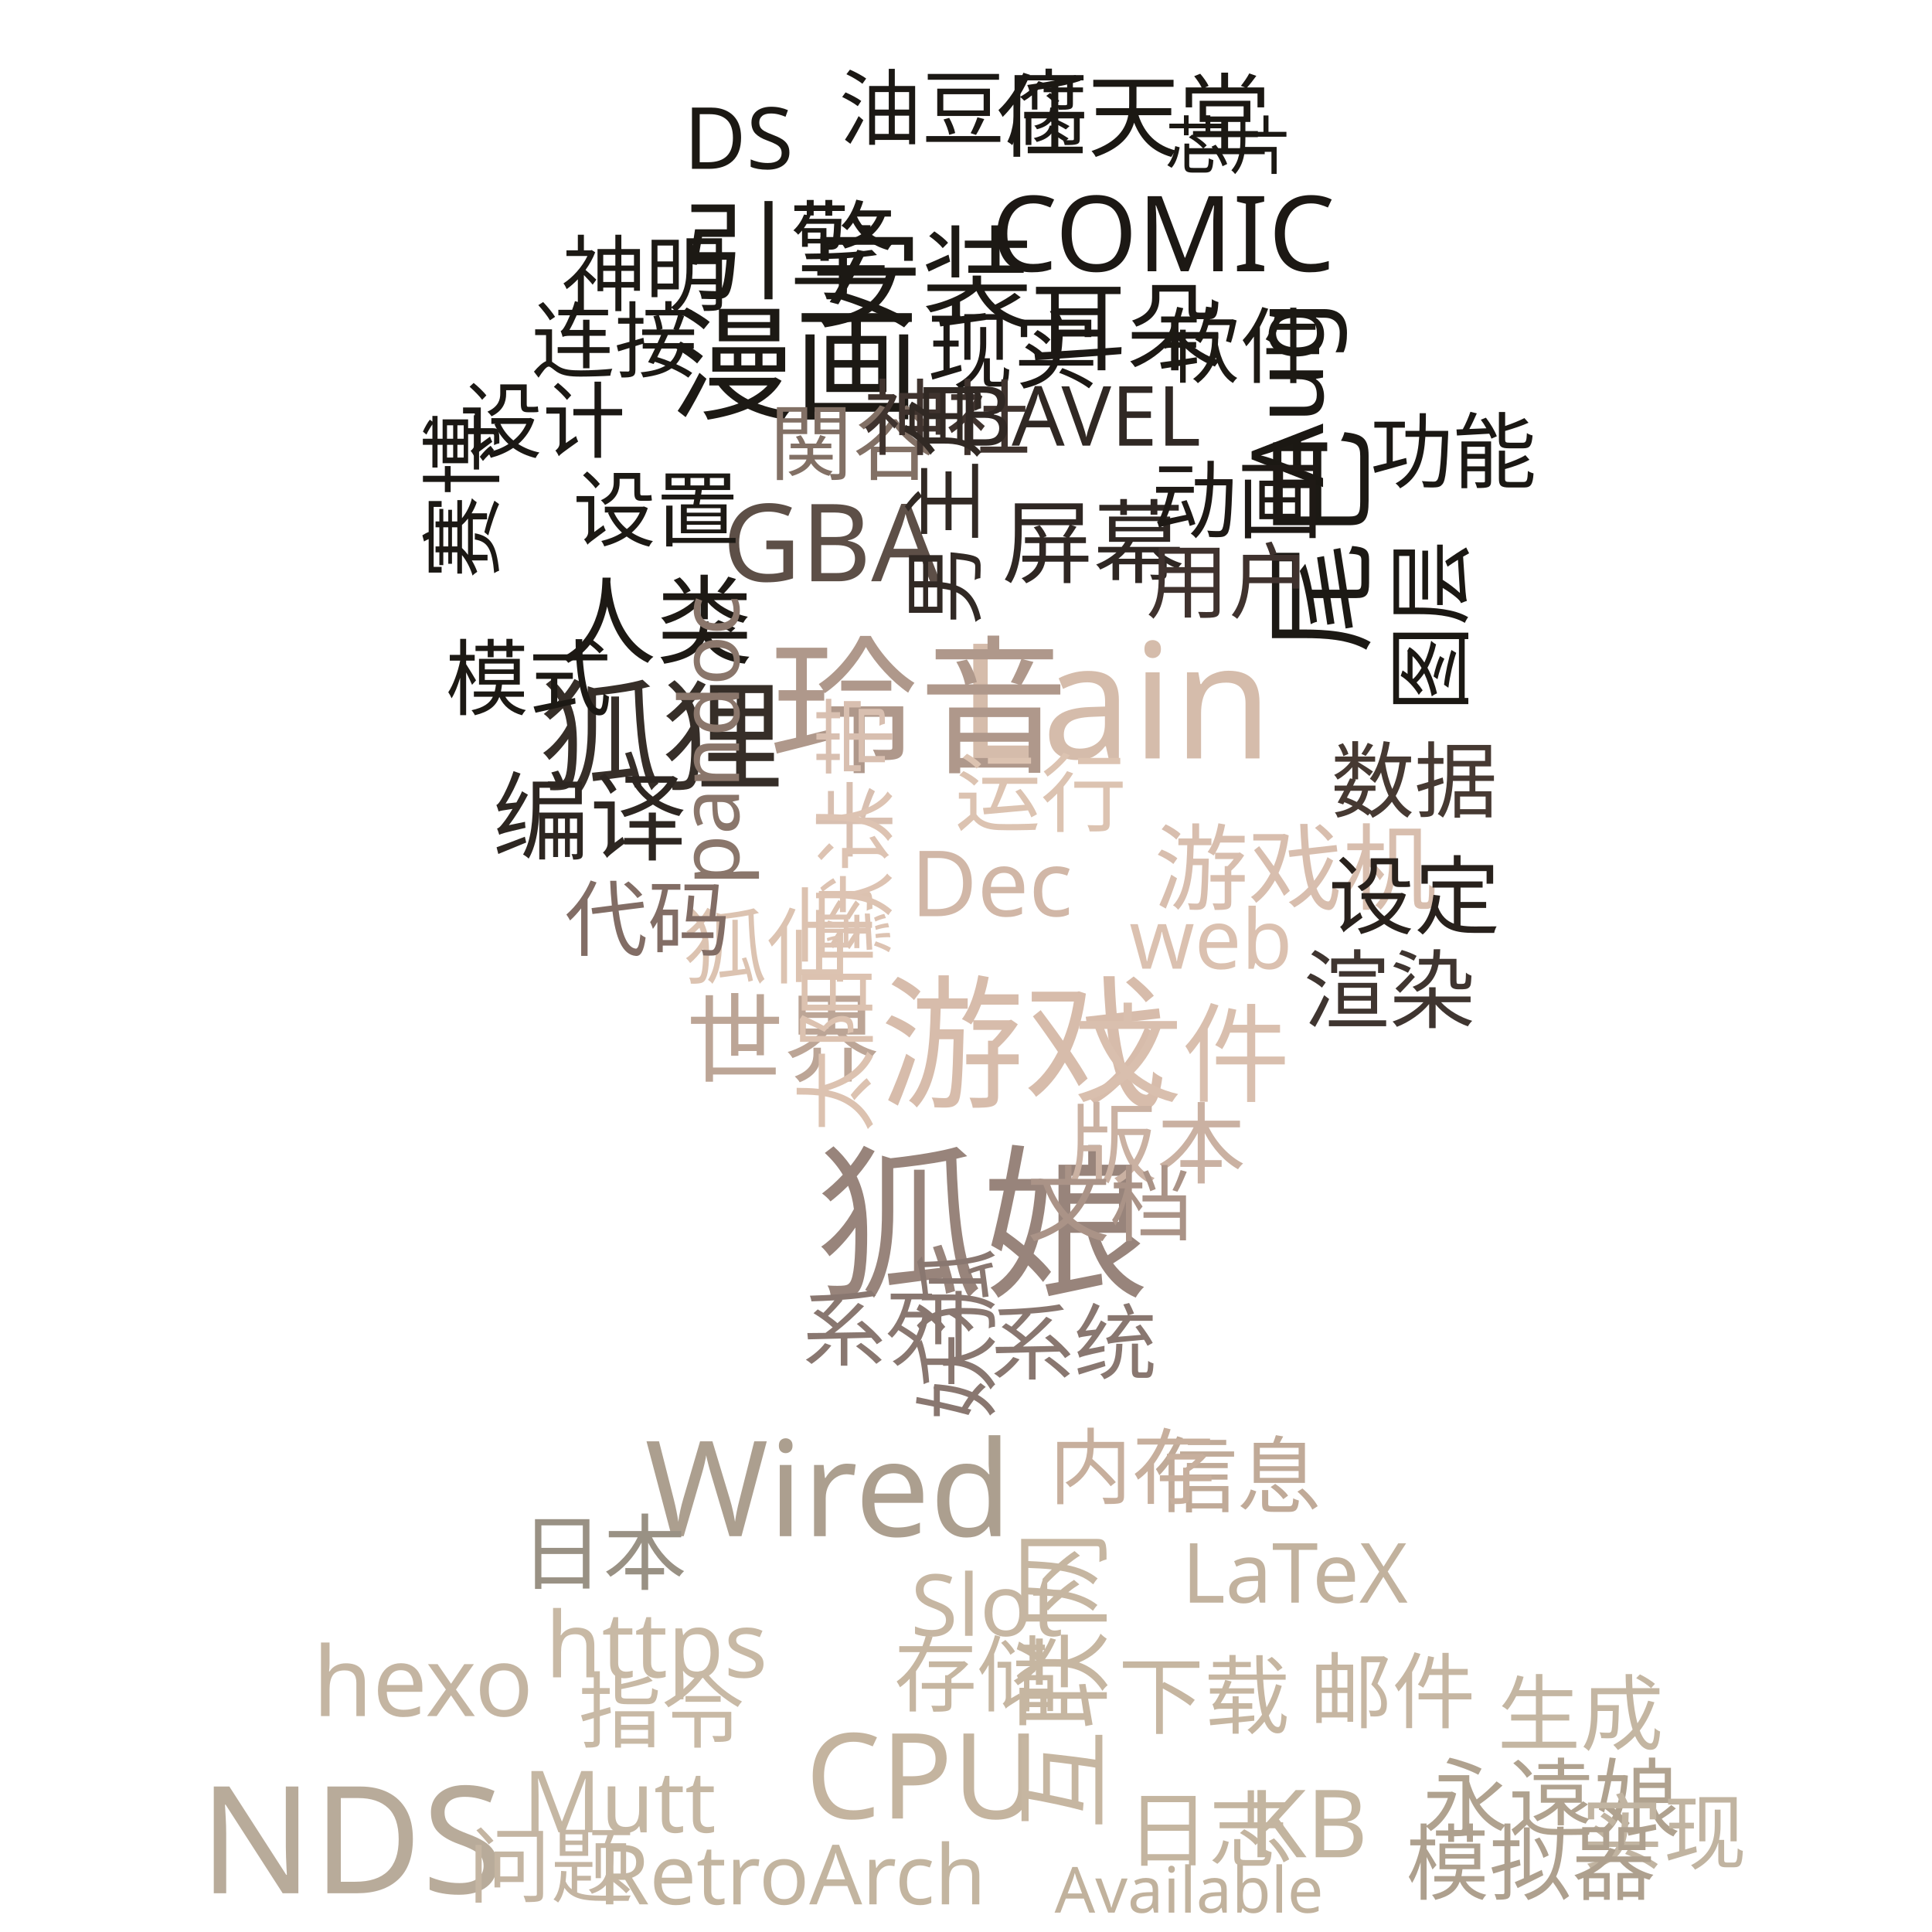
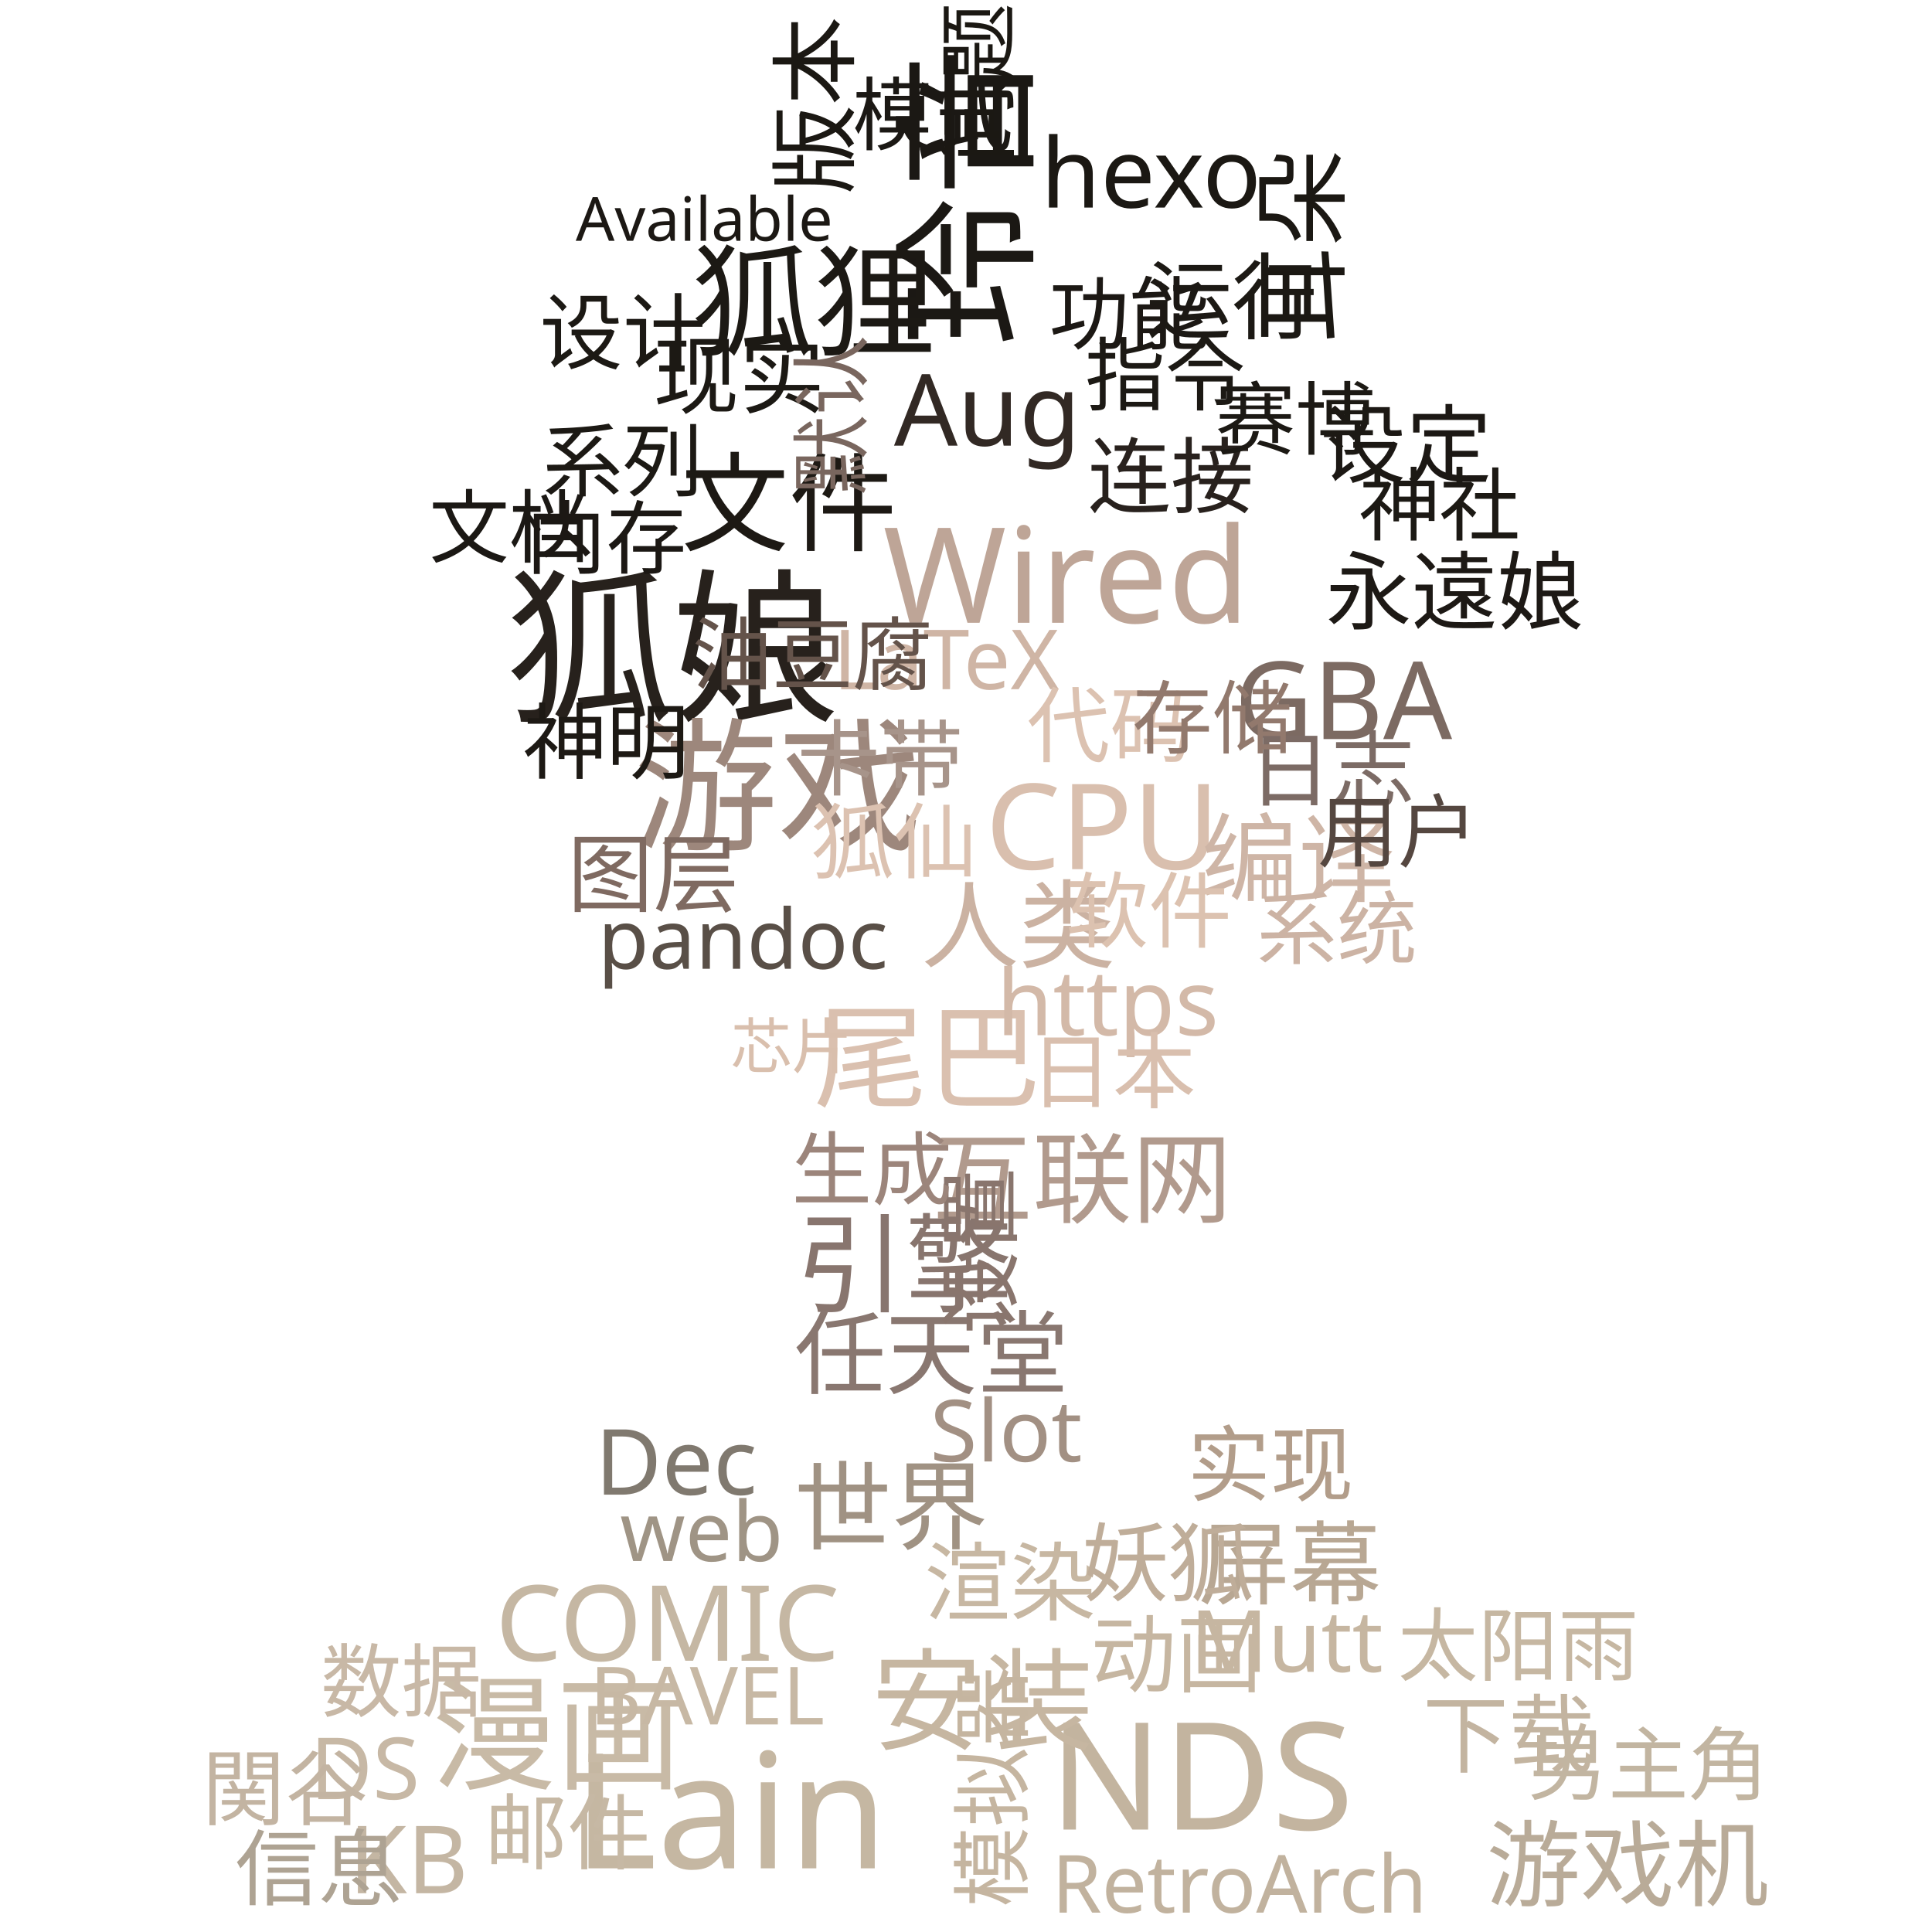
<svg xmlns="http://www.w3.org/2000/svg" width="698" height="698">
  <style>text{font-family:'Droid Sans Mono';font-weight:normal;font-style:normal;}</style>
-   <text transform="translate(295,464)" font-size="60" style="fill:rgb(152, 132, 123)">狐娘</text>
-   <text transform="translate(346,274)" font-size="58" style="fill:rgb(213, 188, 171)">Lain</text>
-   <text transform="translate(72,684)" font-size="54" style="fill:rgb(184, 171, 154)">NDS</text>
-   <text transform="translate(278,275)" font-size="54" style="fill:rgb(175, 152, 139)">玲音</text>
-   <text transform="translate(318,396)" font-size="52" style="fill:rgb(215, 188, 171)">游戏</text>
-   <text transform="translate(233,555)" font-size="48" style="fill:rgb(172, 159, 143)">Wired</text>
-   <text transform="translate(242,148)" font-size="45" style="fill:rgb(28, 25, 20)">漫画</text>
-   <text transform="translate(195,282)" font-size="44" style="fill:rgb(54, 46, 40)">狐狸</text>
-   <text transform="translate(291,657)" font-size="43" style="fill:rgb(196, 180, 159)">CPU</text>
-   <text transform="translate(492,236) rotate(-90)" font-size="41" style="fill:rgb(28, 25, 20)">尾巴</text>
-   <text transform="translate(293,115)" font-size="40" style="fill:rgb(28, 25, 20)">安装</text>
-   <text transform="translate(388,395)" font-size="39" style="fill:rgb(217, 191, 174)">文件</text>
-   <text transform="translate(246,105)" font-size="39" style="fill:rgb(28, 25, 20)">引擎</text>
-   <text transform="translate(261,210)" font-size="39" style="fill:rgb(93, 79, 71)">GBA</text>
-   <text transform="translate(358,98)" font-size="38" style="fill:rgb(28, 24, 20)">COMIC</text>
-   <text transform="translate(478,176) rotate(-90)" font-size="36" style="fill:rgb(27, 24, 19)">Aug</text>
-   <text transform="translate(397,661) rotate(-90)" font-size="36" style="fill:rgb(198, 182, 161)">互联网</text>
-   <text transform="translate(248,388)" font-size="35" style="fill:rgb(188, 165, 150)">世界</text>
-   <text transform="translate(178,308)" font-size="35" style="fill:rgb(45, 38, 33)">编译</text>
-   <text transform="translate(202,237)" font-size="35" style="fill:rgb(29, 25, 20)">人类</text>
-   <text transform="translate(372,131)" font-size="35" style="fill:rgb(28, 24, 20)">耳朵</text>
-   <text transform="translate(113,620)" font-size="35" style="fill:rgb(196, 181, 162)">hexo</text>
-   <text transform="translate(451,671)" font-size="34" style="fill:rgb(195, 181, 160)">KB</text>
-   <text transform="translate(417,326)" font-size="34" style="fill:rgb(216, 190, 174)">游戏机</text>
-   <text transform="translate(362,208)" font-size="33" style="fill:rgb(47, 39, 35)">屏幕</text>
-   <text transform="translate(197,606)" font-size="33" style="fill:rgb(200, 185, 165)">https</text>
-   <text transform="translate(360,54)" font-size="33" style="fill:rgb(27, 24, 19)">任天堂</text>
-   <text transform="translate(329,331)" font-size="33" style="fill:rgb(209, 183, 167)">Dec</text>
-   <text transform="translate(386,425)" font-size="32" style="fill:rgb(202, 177, 162)">版本</text>
-   <text transform="translate(404,624)" font-size="31" style="fill:rgb(198, 182, 161)">下载</text>
-   <text transform="translate(471,369)" font-size="31" style="fill:rgb(63, 53, 48)">渲染</text>
-   <text transform="translate(335,138)" font-size="31" style="fill:rgb(28, 24, 20)">现实</text>
-   <text transform="translate(247,61)" font-size="31" style="fill:rgb(27, 24, 19)">DS</text>
-   <text transform="translate(528,257) rotate(-90)" font-size="31" style="fill:rgb(27, 24, 19)">图层</text>
-   <text transform="translate(514,661)" font-size="31" style="fill:rgb(176, 162, 143)">永遠娘</text>
-   <text transform="translate(357,513) rotate(-90)" font-size="31" style="fill:rgb(137, 119, 112)">妖狐</text>
-   <text transform="translate(345,298)" font-size="31" style="fill:rgb(220, 195, 177)">运行</text>
-   <text transform="translate(480,335)" font-size="31" style="fill:rgb(40, 33, 28)">设定</text>
-   <text transform="translate(416,192)" font-size="31" style="fill:rgb(30, 25, 21)">动画</text>
-   <text transform="translate(189,662)" font-size="31" style="fill:rgb(197, 183, 163)">Mutt</text>
-   <text transform="translate(329,591)" font-size="31" style="fill:rgb(198, 182, 162)">Slot</text>
-   <text transform="translate(207,195)" font-size="30" style="fill:rgb(28, 25, 20)">设置</text>
-   <text transform="translate(267,320) rotate(-90)" font-size="30" style="fill:rgb(138, 118, 107)">pandoc</text>
-   <text transform="translate(203,110)" font-size="30" style="fill:rgb(28, 25, 20)">神明</text>
-   <text transform="translate(247,353)" font-size="30" style="fill:rgb(220, 195, 177)">狐仙</text>
-   <text transform="translate(427,579)" font-size="30" style="fill:rgb(194, 178, 158)">LaTeX</text>
-   <text transform="translate(204,343)" font-size="30" style="fill:rgb(130, 109, 101)">代码</text>
-   <text transform="translate(192,134)" font-size="30" style="fill:rgb(28, 25, 20)">连接</text>
-   <text transform="translate(407,672)" font-size="30" style="fill:rgb(196, 181, 160)">日志</text>
-   <text transform="translate(188,572)" font-size="30" style="fill:rgb(153, 145, 132)">日本</text>
-   <text transform="translate(278,171)" font-size="30" style="fill:rgb(130, 112, 101)">関谷</text>
-   <text transform="translate(166,163)" font-size="30" style="fill:rgb(27, 24, 20)">设计</text>
-   <text transform="translate(417,544)" font-size="30" style="fill:rgb(192, 170, 152)">信息</text>
-   <text transform="translate(320,311) rotate(-90)" font-size="30" style="fill:rgb(216, 191, 176)">卡带</text>
-   <text transform="translate(571,673)" font-size="30" style="fill:rgb(193, 180, 161)">实现</text>
-   <text transform="translate(473,622)" font-size="30" style="fill:rgb(198, 182, 162)">邮件</text>
-   <text transform="translate(418,136)" font-size="30" style="fill:rgb(28, 25, 19)">软件</text>
-   <text transform="translate(408,350)" font-size="30" style="fill:rgb(219, 193, 176)">web</text>
-   <text transform="translate(216,688)" font-size="30" style="fill:rgb(195, 181, 160)">RetroArch</text>
-   <text transform="translate(541,630)" font-size="30" style="fill:rgb(196, 182, 162)">生成</text>
-   <text transform="translate(358,496)" font-size="30" style="fill:rgb(137, 119, 112)">系统</text>
-   <text transform="translate(303,50)" font-size="30" style="fill:rgb(27, 24, 20)">油豆腐</text>
-   <text transform="translate(178,209) rotate(-90)" font-size="30" style="fill:rgb(27, 24, 20)">赛博</text>
-   <text transform="translate(290,491)" font-size="30" style="fill:rgb(137, 119, 112)">系列</text>
-   <text transform="translate(312,162)" font-size="30" style="fill:rgb(63, 51, 46)">神社</text>
-   <text transform="translate(495,174)" font-size="30" style="fill:rgb(27, 24, 20)">功能</text>
-   <text transform="translate(161,256)" font-size="30" style="fill:rgb(28, 25, 20)">模式</text>
-   <text transform="translate(313,409) rotate(-90)" font-size="30" style="fill:rgb(220, 194, 176)">太阳雨</text>
-   <text transform="translate(346,161)" font-size="30" style="fill:rgb(48, 40, 36)">BAVEL</text>
-   <text transform="translate(508,684)" font-size="30" style="fill:rgb(174, 160, 142)">模拟器</text>
-   <text transform="translate(481,293)" font-size="30" style="fill:rgb(70, 57, 50)">数据</text>
-   <text transform="translate(169,685)" font-size="30" style="fill:rgb(196, 181, 162)">问题</text>
-   <text transform="translate(352,226) rotate(-90)" font-size="30" style="fill:rgb(49, 41, 36)">男主角</text>
-   <text transform="translate(323,616)" font-size="30" style="fill:rgb(198, 182, 161)">存储</text>
-   <text transform="translate(209,629)" font-size="30" style="fill:rgb(200, 185, 165)">指令</text>
-   <text transform="translate(371,446)" font-size="30" style="fill:rgb(170, 147, 135)">文档</text>
-   <text transform="translate(379,541)" font-size="30" style="fill:rgb(199, 175, 157)">内存</text>
-   <text transform="translate(414,221)" font-size="30" style="fill:rgb(63, 50, 46)">用户</text>
-   <text transform="translate(320,345) rotate(-90)" font-size="30" style="fill:rgb(221, 195, 178)">默认</text>
-   <text transform="translate(381,691)" font-size="23" style="fill:rgb(193, 178, 157)">Available</text>
-   <text transform="translate(421,61)" font-size="23" style="fill:rgb(27, 24, 19)">芯片</text>
+   <text transform="translate(183,256)" font-size="60" style="fill:rgb(39, 33, 28)">狐娘</text>
+   <text transform="translate(207,675)" font-size="58" style="fill:rgb(197, 183, 162)">Lain</text>
+   <text transform="translate(379,661)" font-size="54" style="fill:rgb(195, 180, 159)">NDS</text>
+   <text transform="translate(369,125) rotate(-90)" font-size="54" style="fill:rgb(27, 24, 20)">玲音</text>
+   <text transform="translate(229,303)" font-size="52" style="fill:rgb(157, 135, 124)">游戏</text>
+   <text transform="translate(319,225)" font-size="48" style="fill:rgb(190, 165, 151)">Wired</text>
+   <text transform="translate(156,643)" font-size="45" style="fill:rgb(200, 186, 166)">漫画</text>
+   <text transform="translate(250,125)" font-size="44" style="fill:rgb(28, 25, 20)">狐狸</text>
+   <text transform="translate(356,314)" font-size="43" style="fill:rgb(217, 191, 174)">CPU</text>
+   <text transform="translate(294,397)" font-size="41" style="fill:rgb(218, 192, 175)">尾巴</text>
+   <text transform="translate(315,629)" font-size="40" style="fill:rgb(198, 182, 161)">安装</text>
+   <text transform="translate(246,196)" font-size="39" style="fill:rgb(29, 25, 20)">文件</text>
+   <text transform="translate(288,471)" font-size="39" style="fill:rgb(136, 117, 110)">引擎</text>
+   <text transform="translate(446,267)" font-size="39" style="fill:rgb(124, 106, 98)">GBA</text>
+   <text transform="translate(179,600)" font-size="38" style="fill:rgb(197, 183, 163)">COMIC</text>
+   <text transform="translate(323,161)" font-size="36" style="fill:rgb(50, 41, 36)">Aug</text>
+   <text transform="translate(337,439)" font-size="36" style="fill:rgb(177, 154, 141)">互联网</text>
+   <text transform="translate(287,557)" font-size="35" style="fill:rgb(160, 146, 131)">世界</text>
+   <text transform="translate(434,323)" font-size="35" style="fill:rgb(206, 181, 166)">编译</text>
+   <text transform="translate(333,347)" font-size="35" style="fill:rgb(203, 178, 162)">人类</text>
+   <text transform="translate(483,124) rotate(-90)" font-size="35" style="fill:rgb(27, 24, 19)">耳朵</text>
+   <text transform="translate(376,75)" font-size="35" style="fill:rgb(27, 24, 19)">hexo</text>
+   <text transform="translate(126,684)" font-size="34" style="fill:rgb(196, 182, 163)">KB</text>
+   <text transform="translate(537,686)" font-size="34" style="fill:rgb(185, 171, 152)">游戏机</text>
+   <text transform="translate(433,577)" font-size="33" style="fill:rgb(184, 167, 147)">屏幕</text>
+   <text transform="translate(360,374)" font-size="33" style="fill:rgb(211, 185, 168)">https</text>
+   <text transform="translate(287,501)" font-size="33" style="fill:rgb(137, 119, 112)">任天堂</text>
+   <text transform="translate(215,540)" font-size="33" style="fill:rgb(128, 121, 111)">Dec</text>
+   <text transform="translate(306,70) rotate(-90)" font-size="32" style="fill:rgb(27, 24, 19)">版本</text>
+   <text transform="translate(514,638)" font-size="31" style="fill:rgb(195, 180, 160)">下载</text>
+   <text transform="translate(334,583)" font-size="31" style="fill:rgb(199, 183, 162)">渲染</text>
+   <text transform="translate(236,147)" font-size="31" style="fill:rgb(28, 25, 20)">现实</text>
+   <text transform="translate(112,650)" font-size="31" style="fill:rgb(199, 184, 165)">DS</text>
+   <text transform="translate(205,327)" font-size="31" style="fill:rgb(127, 106, 97)">图层</text>
+   <text transform="translate(479,225)" font-size="31" style="fill:rgb(29, 25, 21)">永遠娘</text>
+   <text transform="translate(391,576)" font-size="31" style="fill:rgb(191, 173, 153)">妖狐</text>
+   <text transform="translate(414,120)" font-size="31" style="fill:rgb(28, 25, 20)">运行</text>
+   <text transform="translate(477,172)" font-size="31" style="fill:rgb(28, 24, 20)">设定</text>
+   <text transform="translate(394,609)" font-size="31" style="fill:rgb(198, 182, 161)">动画</text>
+   <text transform="translate(430,604)" font-size="31" style="fill:rgb(198, 182, 161)">Mutt</text>
+   <text transform="translate(336,528)" font-size="31" style="fill:rgb(162, 144, 131)">Slot</text>
+   <text transform="translate(365,482) rotate(-90)" font-size="30" style="fill:rgb(137, 117, 109)">设置</text>
+   <text transform="translate(216,350)" font-size="30" style="fill:rgb(89, 79, 71)">pandoc</text>
+   <text transform="translate(189,279)" font-size="30" style="fill:rgb(29, 25, 20)">神明</text>
+   <text transform="translate(293,315)" font-size="30" style="fill:rgb(220, 194, 177)">狐仙</text>
+   <text transform="translate(301,249)" font-size="30" style="fill:rgb(207, 181, 165)">LaTeX</text>
+   <text transform="translate(371,273)" font-size="30" style="fill:rgb(220, 194, 177)">代码</text>
+   <text transform="translate(393,183)" font-size="30" style="fill:rgb(40, 33, 29)">连接</text>
+   <text transform="translate(451,289)" font-size="30" style="fill:rgb(124, 107, 101)">日志</text>
+   <text transform="translate(372,398)" font-size="30" style="fill:rgb(217, 191, 174)">日本</text>
+   <text transform="translate(73,657)" font-size="30" style="fill:rgb(195, 180, 162)">関谷</text>
+   <text transform="translate(195,131)" font-size="30" style="fill:rgb(28, 25, 20)">设计</text>
+   <text transform="translate(85,686)" font-size="30" style="fill:rgb(174, 163, 147)">信息</text>
+   <text transform="translate(288,285)" font-size="30" style="fill:rgb(167, 148, 138)">卡带</text>
+   <text transform="translate(429,540)" font-size="30" style="fill:rgb(178, 157, 138)">实现</text>
+   <text transform="translate(175,673)" font-size="30" style="fill:rgb(198, 184, 164)">邮件</text>
+   <text transform="translate(385,340)" font-size="30" style="fill:rgb(220, 194, 176)">软件</text>
+   <text transform="translate(224,564)" font-size="30" style="fill:rgb(159, 148, 133)">web</text>
+   <text transform="translate(380,691)" font-size="29" style="fill:rgb(193, 178, 158)">RetroArch</text>
+   <text transform="translate(286,433)" font-size="29" style="fill:rgb(156, 133, 123)">生成</text>
+   <text transform="translate(454,346)" font-size="29" style="fill:rgb(204, 179, 164)">系统</text>
+   <text transform="translate(250,247)" font-size="29" style="fill:rgb(100, 83, 74)">油豆腐</text>
+   <text transform="translate(439,162)" font-size="29" style="fill:rgb(28, 25, 20)">赛博</text>
+   <text transform="translate(196,177)" font-size="29" style="fill:rgb(28, 25, 20)">系列</text>
+   <text transform="translate(491,193)" font-size="29" style="fill:rgb(28, 25, 20)">神社</text>
+   <text transform="translate(379,124)" font-size="29" style="fill:rgb(28, 24, 20)">功能</text>
+   <text transform="translate(308,52)" font-size="29" style="fill:rgb(27, 24, 20)">模式</text>
+   <text transform="translate(505,605)" font-size="29" style="fill:rgb(198, 183, 162)">太阳雨</text>
+   <text transform="translate(213,623)" font-size="29" style="fill:rgb(199, 184, 164)">BAVEL</text>
+   <text transform="translate(369,689) rotate(-90)" font-size="29" style="fill:rgb(197, 181, 160)">模拟器</text>
+   <text transform="translate(116,618)" font-size="29" style="fill:rgb(200, 184, 166)">数据</text>
+   <text transform="translate(364,59) rotate(-90)" font-size="29" style="fill:rgb(27, 24, 19)">问题</text>
+   <text transform="translate(552,648)" font-size="29" style="fill:rgb(194, 181, 161)">男主角</text>
+   <text transform="translate(409,270)" font-size="29" style="fill:rgb(146, 121, 109)">存储</text>
+   <text transform="translate(392,146)" font-size="29" style="fill:rgb(28, 25, 20)">指令</text>
+   <text transform="translate(155,201)" font-size="29" style="fill:rgb(27, 24, 20)">文档</text>
+   <text transform="translate(190,205)" font-size="29" style="fill:rgb(28, 24, 20)">内存</text>
+   <text transform="translate(476,311)" font-size="29" style="fill:rgb(85, 71, 64)">用户</text>
+   <text transform="translate(311,179) rotate(-90)" font-size="29" style="fill:rgb(121, 102, 94)">默认</text>
+   <text transform="translate(208,87)" font-size="22" style="fill:rgb(28, 24, 20)">Available</text>
+   <text transform="translate(264,386)" font-size="22" style="fill:rgb(217, 191, 173)">芯片</text>
</svg>
